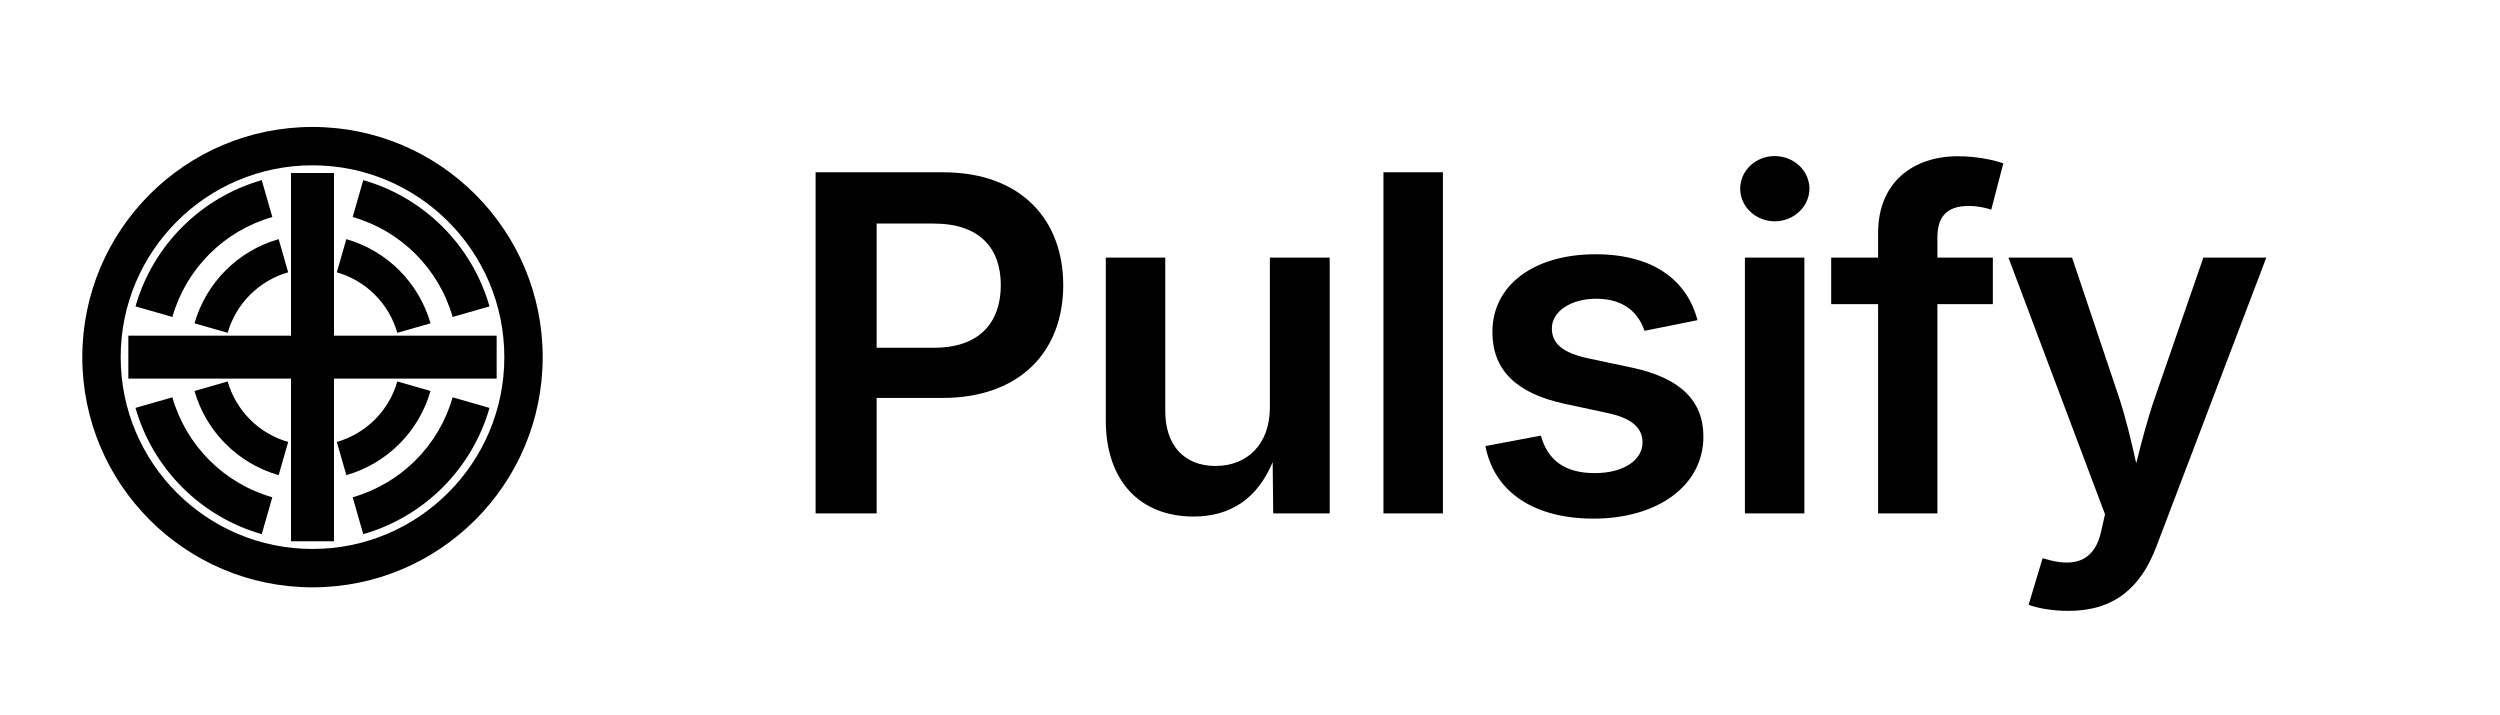
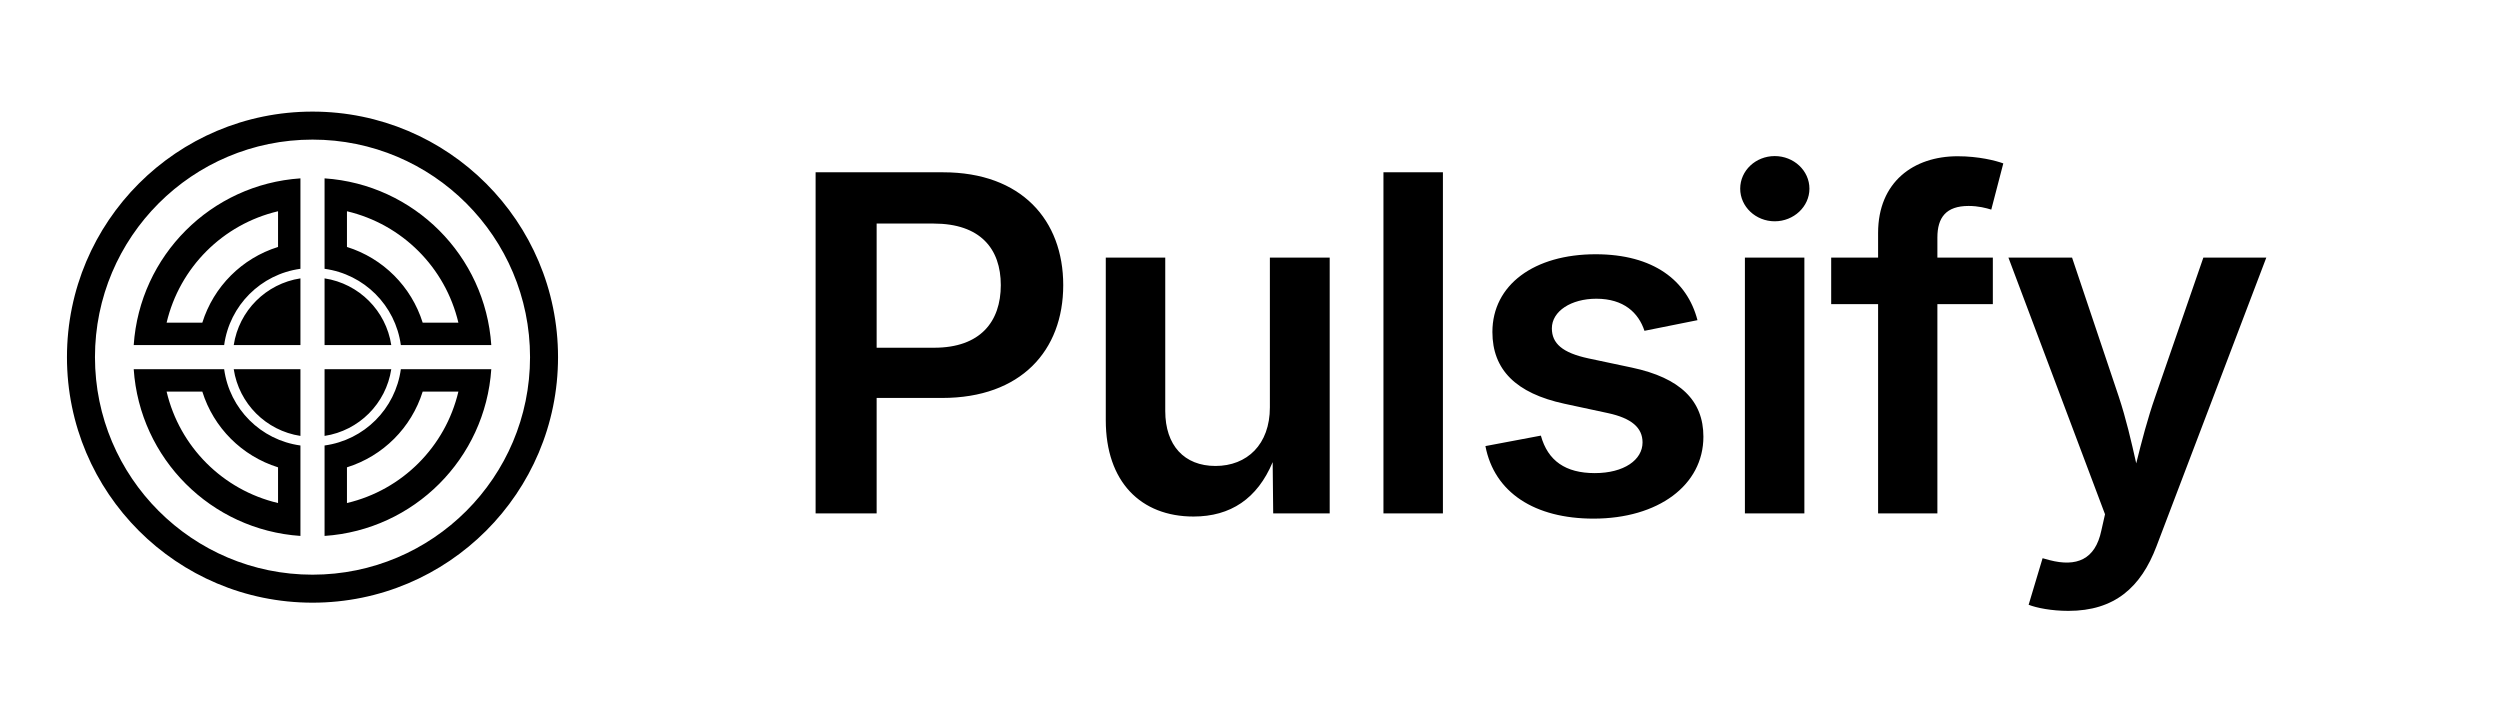
<svg xmlns="http://www.w3.org/2000/svg" viewBox="0 0 224 64" role="img" aria-label="Pulsify">
-   <path fill="currentColor" fill-rule="evenodd" d="M32 2A30 30 0 1 1 31.999 62A30 30 0 0 1 32 2ZM32 7A25 25 0 1 0 32.001 57A25 25 0 0 0 32 7ZM29.2 8H34.8V29.2H56V34.8H34.8V56H29.2V34.8H8V29.2H29.2ZM38.615 8.93A24 24 0 0 1 55.07 25.385L50.264 26.763A19 19 0 0 0 37.237 13.736ZM36.41 16.62A16 16 0 0 1 47.38 27.59L43.055 28.83A11.5 11.5 0 0 0 35.17 20.945ZM55.07 38.615A24 24 0 0 1 38.615 55.07L37.237 50.264A19 19 0 0 0 50.264 37.237ZM47.38 36.41A16 16 0 0 1 36.41 47.38L35.17 43.055A11.5 11.5 0 0 0 43.055 35.17ZM25.385 55.07A24 24 0 0 1 8.93 38.615L13.736 37.237A19 19 0 0 0 26.763 50.264ZM27.59 47.38A16 16 0 0 1 16.62 36.41L20.945 35.17A11.5 11.5 0 0 0 28.83 43.055ZM8.93 25.385A24 24 0 0 1 25.385 8.93L26.763 13.736A19 19 0 0 0 13.736 26.763ZM16.62 27.59A16 16 0 0 1 27.59 16.62L28.83 20.945A11.5 11.5 0 0 0 20.945 28.83Z" transform="translate(6 10) scale(.6875)" />
+   <path fill="currentColor" fill-rule="evenodd" d="M32 0A32 32 0 1 1 31.999 64A32 32 0 0 1 32 0ZM32 3.649A28.351 28.351 0 1 0 32.001 60.351A28.351 28.351 0 0 0 32 3.649ZM33.572 8.699A23.354 23.354 0 0 1 55.301 30.428L43.514 30.428A11.621 11.621 0 0 0 33.572 20.486ZM36.491 12.986A19.537 19.537 0 0 1 51.014 27.509L46.36 27.509A15.046 15.046 0 0 0 36.491 17.64ZM33.572 30.428L33.572 21.734A10.386 10.386 0 0 1 42.266 30.428ZM30.428 8.699A23.354 23.354 0 0 0 8.699 30.428L20.486 30.428A11.621 11.621 0 0 1 30.428 20.486ZM27.509 12.986A19.537 19.537 0 0 0 12.986 27.509L17.64 27.509A15.046 15.046 0 0 1 27.509 17.64ZM30.428 30.428L30.428 21.734A10.386 10.386 0 0 0 21.734 30.428ZM30.428 55.301A23.354 23.354 0 0 1 8.699 33.572L20.486 33.572A11.621 11.621 0 0 0 30.428 43.514ZM27.509 51.014A19.537 19.537 0 0 1 12.986 36.491L17.64 36.491A15.046 15.046 0 0 0 27.509 46.36ZM30.428 33.572L30.428 42.266A10.386 10.386 0 0 1 21.734 33.572ZM33.572 55.301A23.354 23.354 0 0 0 55.301 33.572L43.514 33.572A11.621 11.621 0 0 1 33.572 43.514ZM36.491 51.014A19.537 19.537 0 0 0 51.014 36.491L46.36 36.491A15.046 15.046 0 0 1 36.491 46.36ZM33.572 33.572L33.572 42.266A10.386 10.386 0 0 0 42.266 33.572Z" transform="translate(6 10) scale(.6875)" />
  <text x="70" y="46" fill="currentColor" font-family="Inter, Arial, sans-serif" font-size="42" font-weight="600" letter-spacing="-0.84">Pulsify</text>
</svg>
